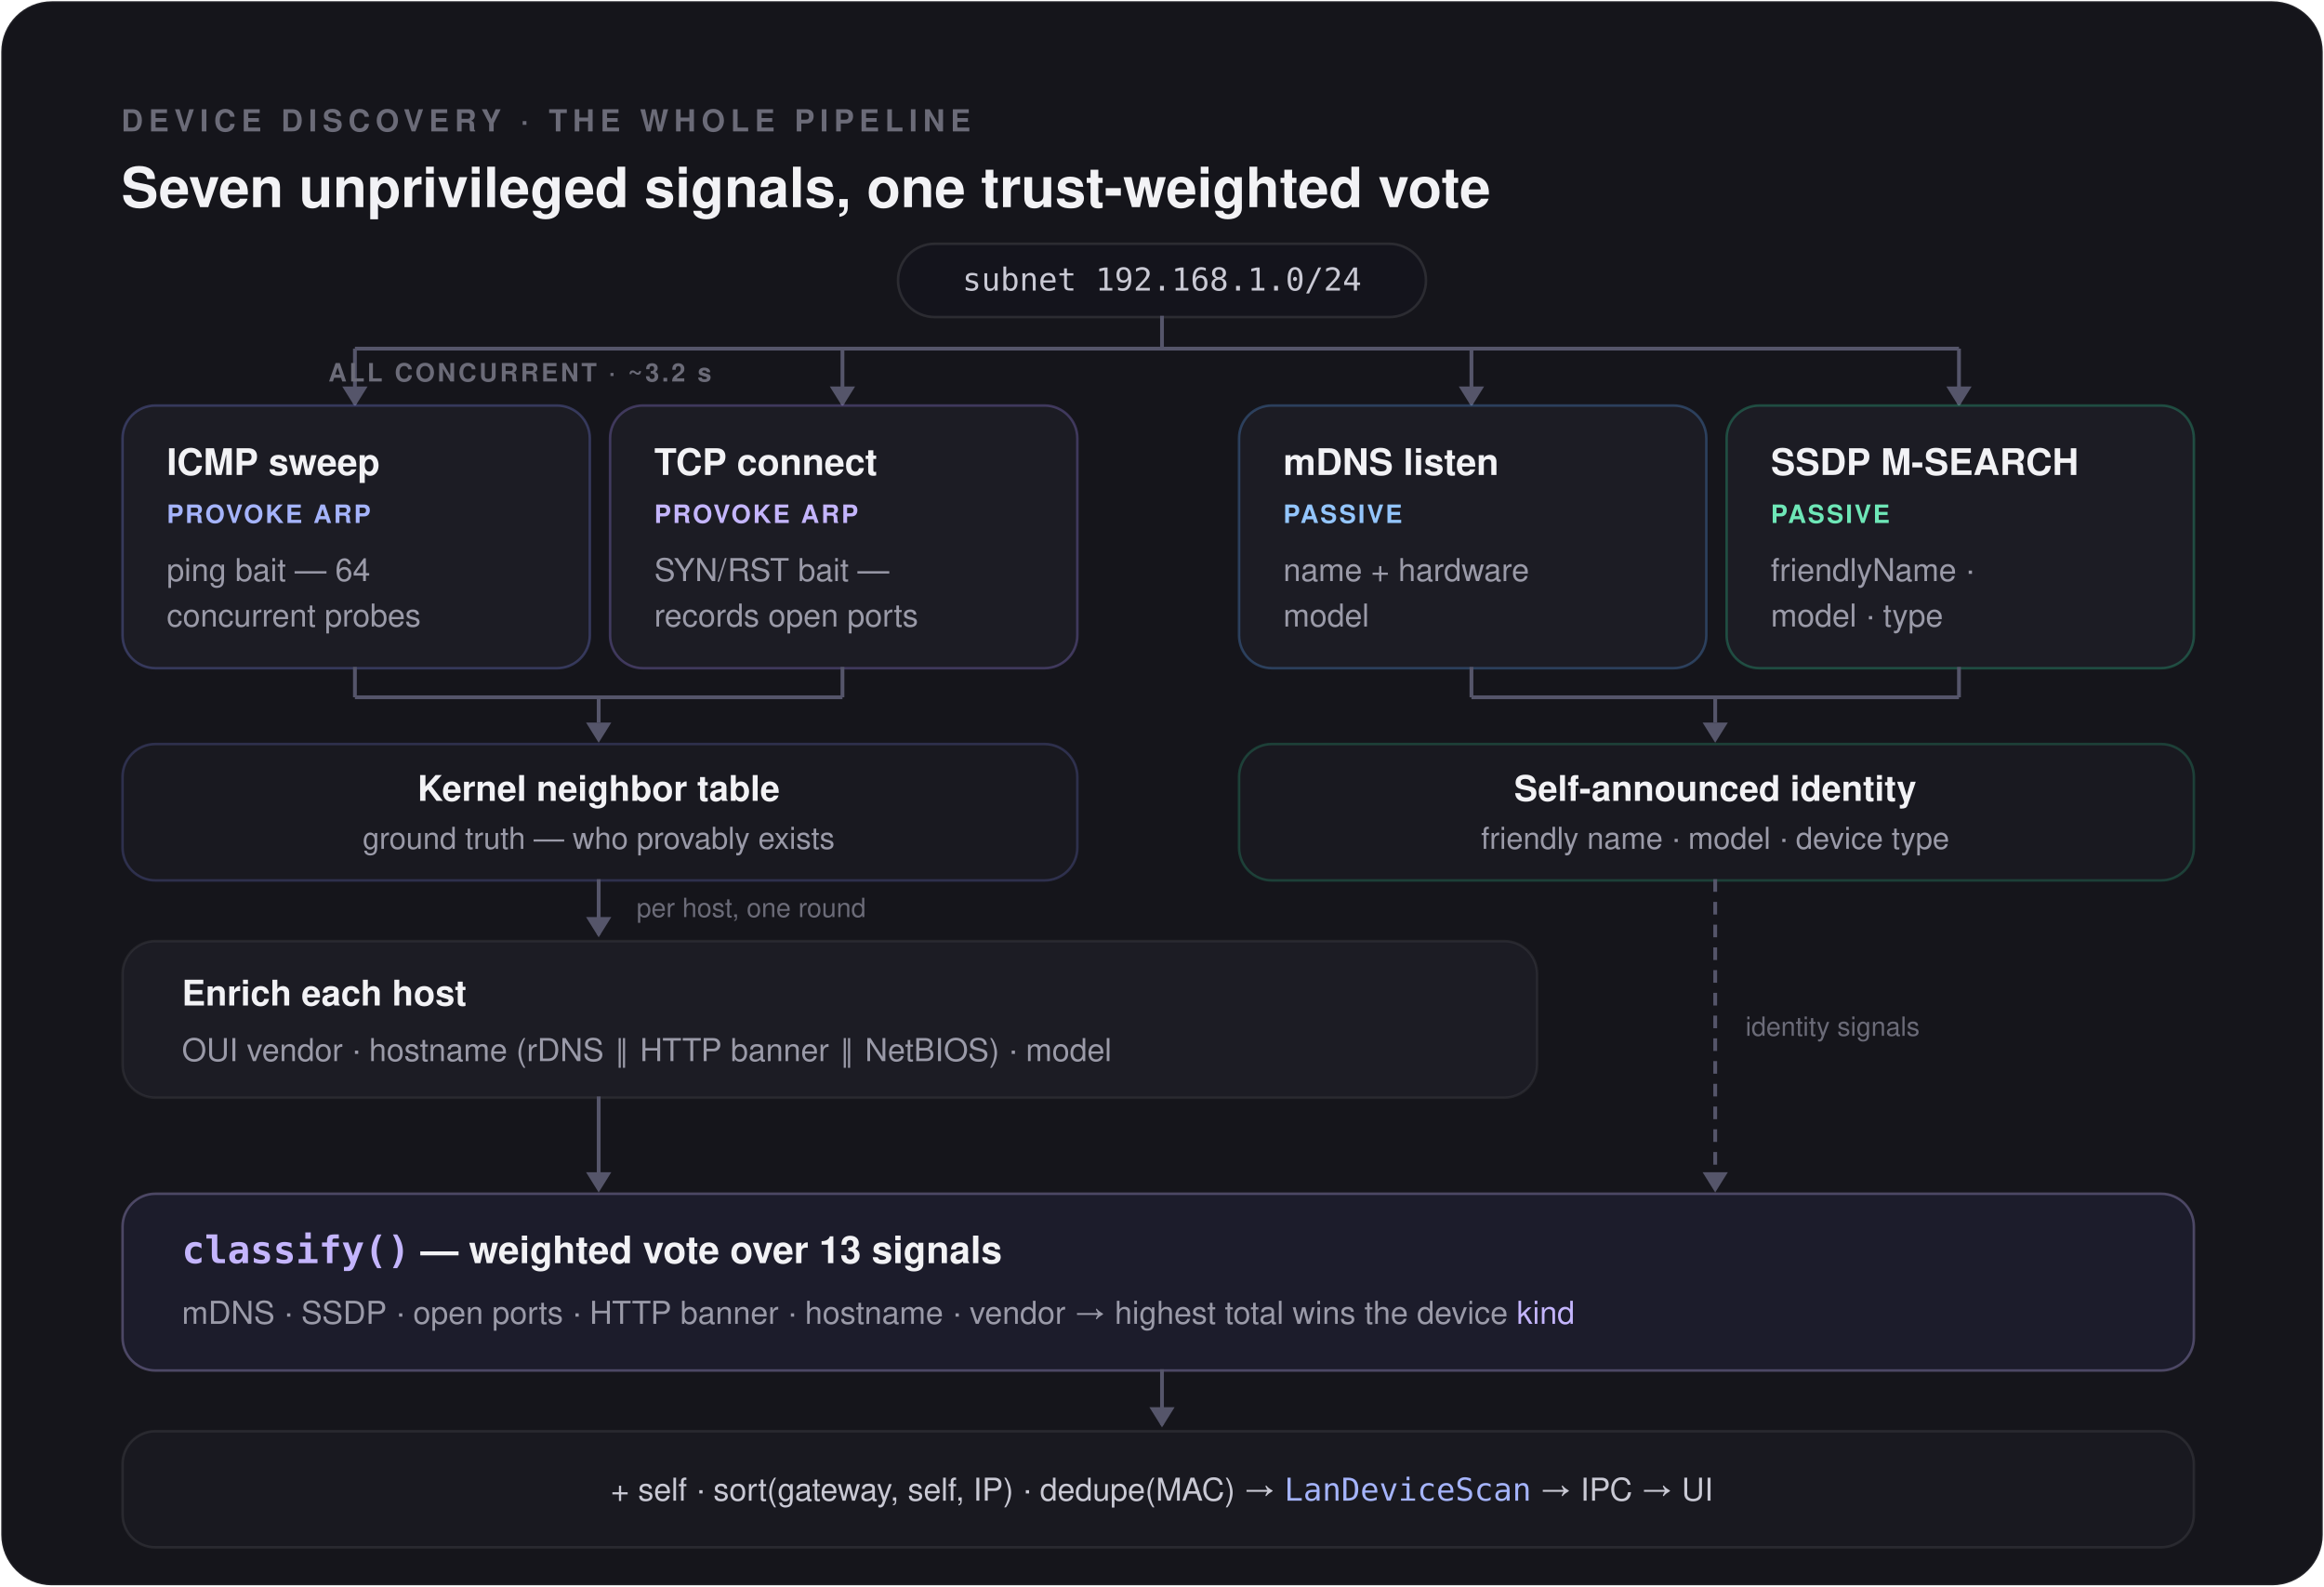
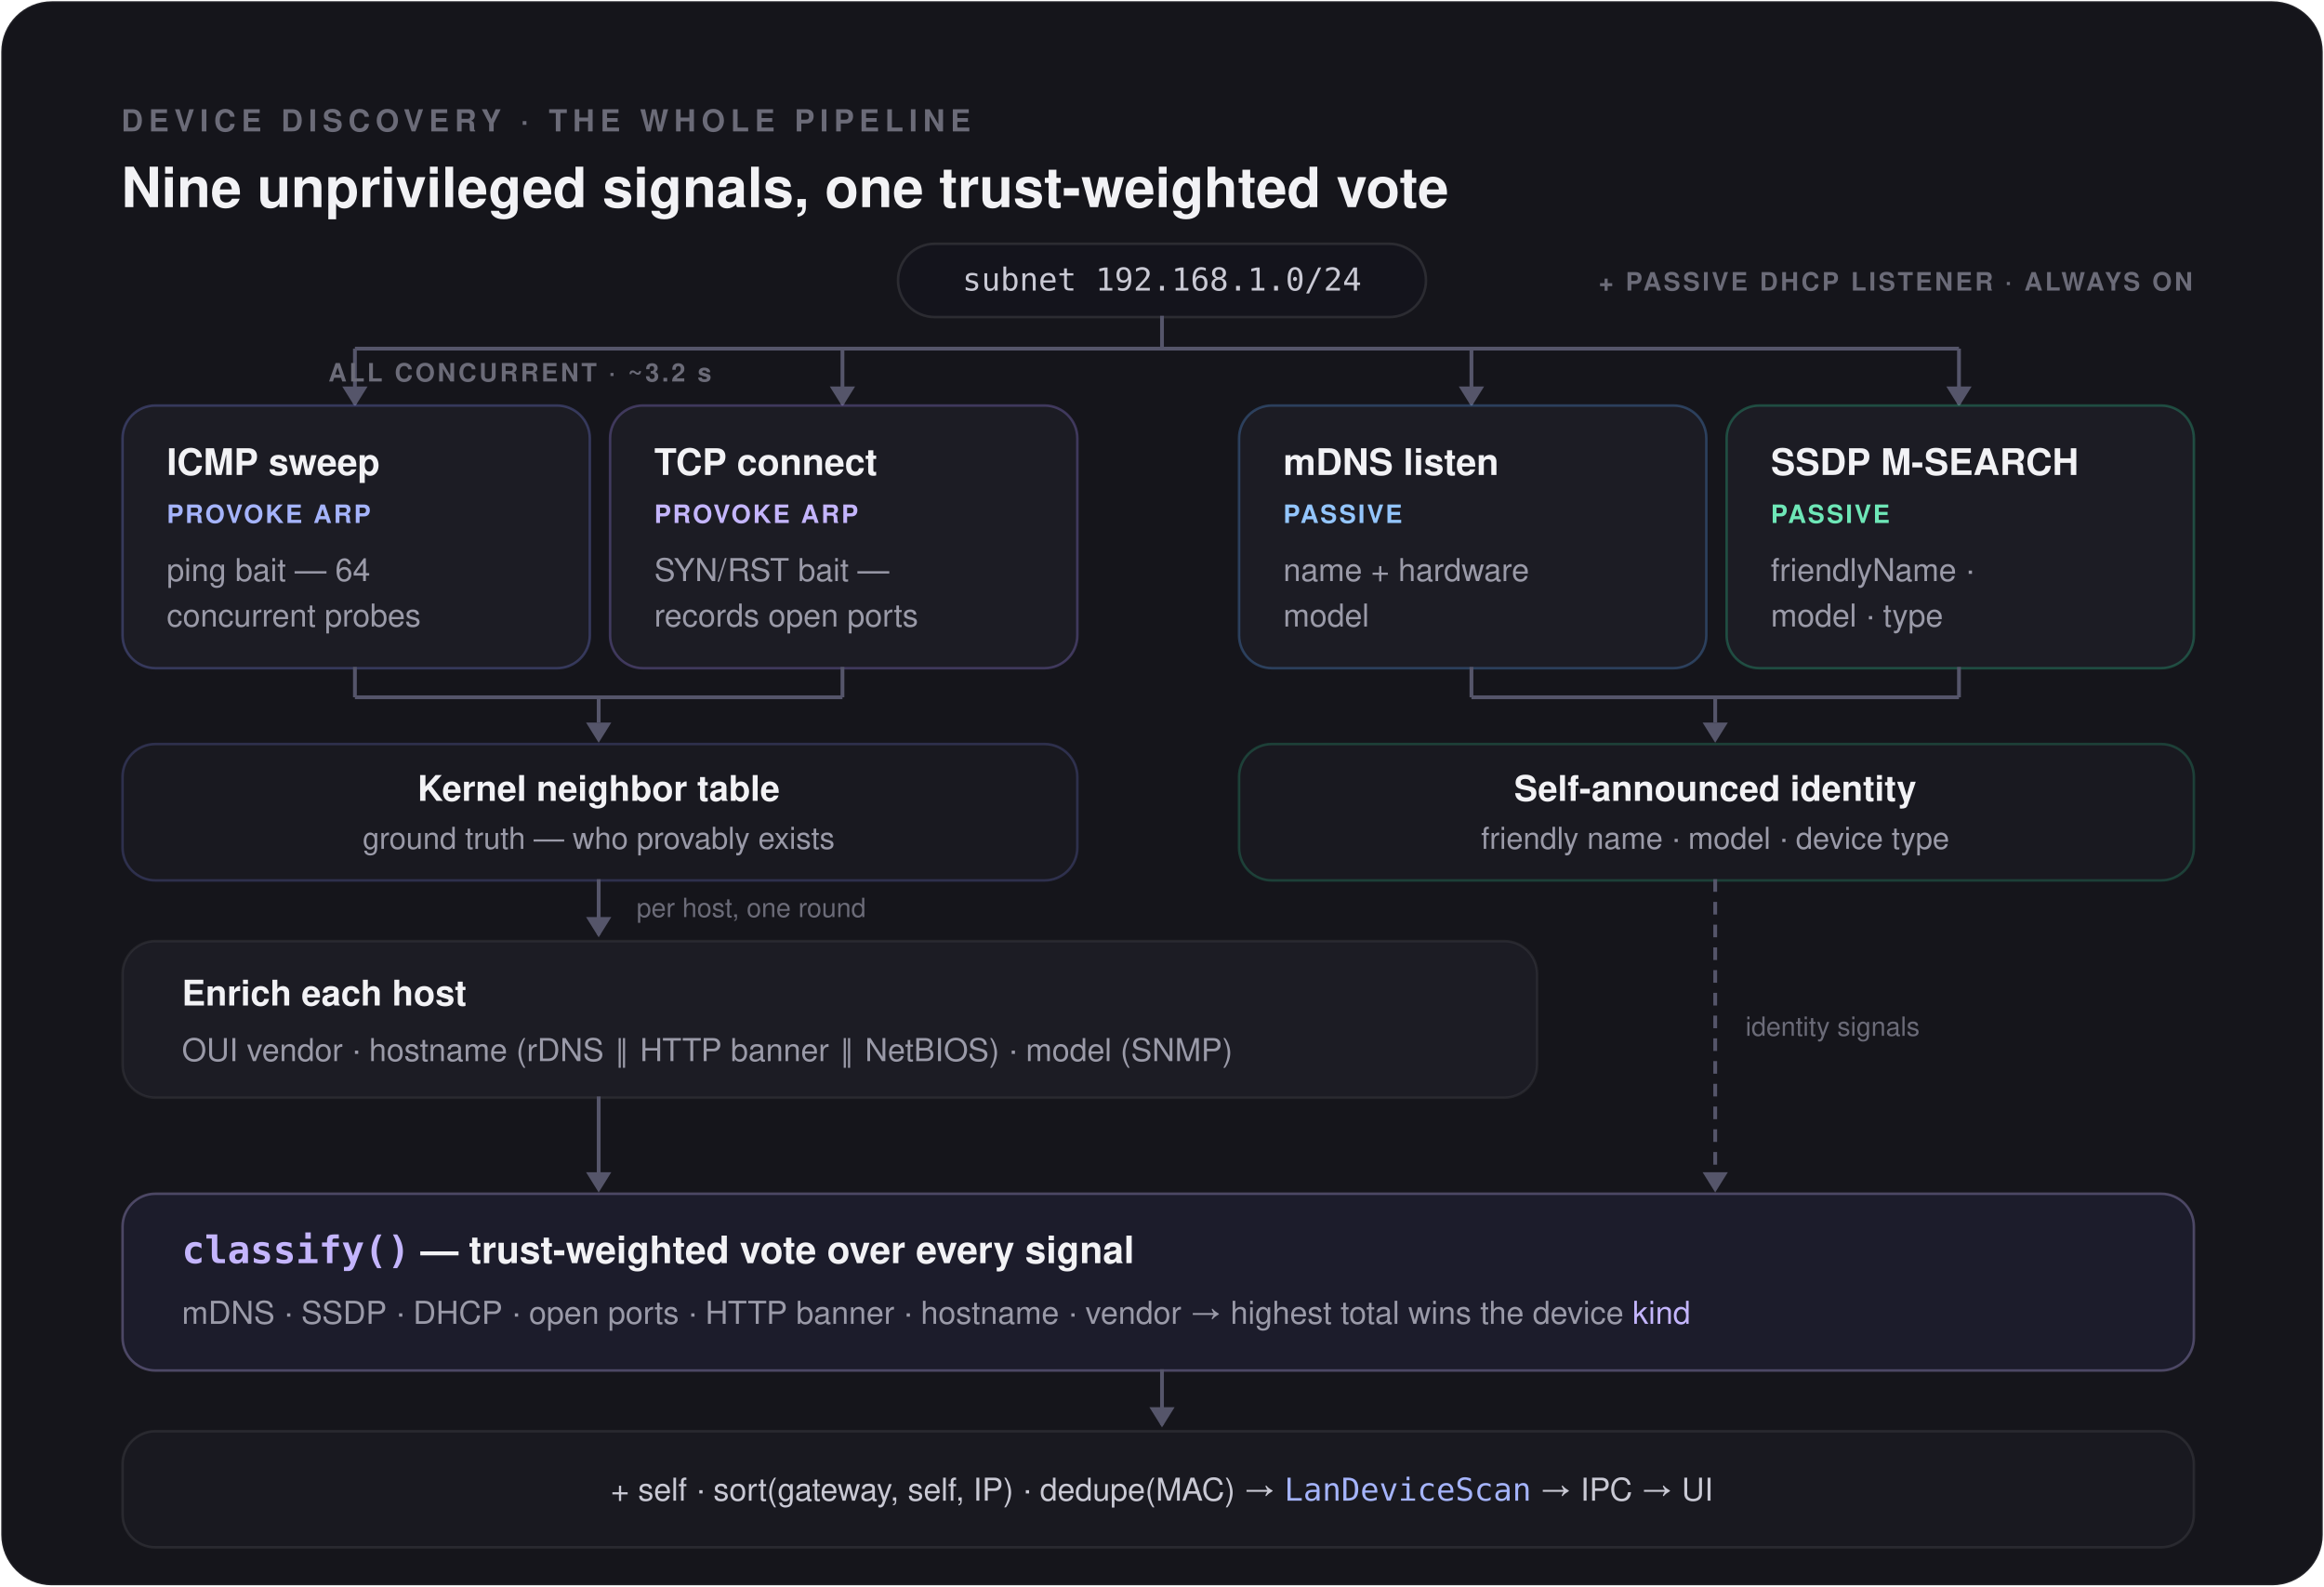
<svg xmlns="http://www.w3.org/2000/svg" width="920" height="628" viewBox="0 0 920 628" font-family="Helvetica Neue, Helvetica, Arial, sans-serif">
  <rect x="0.5" y="0.5" width="919" height="627" rx="20" fill="#15151b" stroke="rgba(255,255,255,0.06)" />
  <text x="48" y="52" font-size="12" font-weight="600" letter-spacing="2.2" fill="#6b6b78">DEVICE DISCOVERY · THE WHOLE PIPELINE</text>
-   <text x="48" y="82" font-size="22" font-weight="700" fill="#f2f2f5">Seven unprivileged signals, one trust-weighted vote</text>
+   <text x="48" y="82" font-size="22" font-weight="700" fill="#f2f2f5">Nine unprivileged signals, one trust-weighted vote</text>
+   <text x="868" y="115" font-size="10" font-weight="600" letter-spacing="1" fill="#6b6b78" text-anchor="end">+ PASSIVE DHCP LISTENER · ALWAYS ON</text>
  <rect x="355.5" y="96.5" width="209" height="29" rx="14.5" fill="#14141c" stroke="rgba(255,255,255,0.1)" />
  <text x="460" y="115" font-family="Menlo, Consolas, monospace" font-size="12.5" fill="#c9c9d4" text-anchor="middle">subnet 192.168.1.0/24</text>
  <line x1="460" y1="125" x2="460" y2="138" stroke="#55556a" stroke-width="1.5" />
  <line x1="140.5" y1="138" x2="775.5" y2="138" stroke="#55556a" stroke-width="1.5" />
  <g stroke="#55556a" stroke-width="1.5">
    <line x1="140.5" y1="138" x2="140.5" y2="160" />
    <line x1="333.5" y1="138" x2="333.5" y2="160" />
    <line x1="582.5" y1="138" x2="582.5" y2="160" />
    <line x1="775.5" y1="138" x2="775.5" y2="160" />
  </g>
  <g fill="#55556a">
    <polygon points="135.5,153 145.5,153 140.5,161" />
    <polygon points="328.5,153 338.5,153 333.5,161" />
    <polygon points="577.5,153 587.5,153 582.5,161" />
    <polygon points="770.5,153 780.5,153 775.5,161" />
  </g>
  <text x="130" y="151" font-size="10" font-weight="600" letter-spacing="1" fill="#6b6b78">ALL CONCURRENT · ~3.2 s</text>
  <rect x="48.5" y="160.5" width="185" height="104" rx="13" fill="#1c1c24" stroke="rgba(129,140,248,0.28)" />
  <text x="66" y="188" font-size="14.5" font-weight="700" fill="#f2f2f5">ICMP sweep</text>
  <text x="66" y="207" font-size="10" font-weight="600" letter-spacing="0.8" fill="#a5b4fc">PROVOKE ARP</text>
  <text x="66" y="230" font-size="12.5" fill="#9a9aa8">ping bait — 64</text>
  <text x="66" y="248" font-size="12.5" fill="#9a9aa8">concurrent probes</text>
  <rect x="241.5" y="160.5" width="185" height="104" rx="13" fill="#1c1c24" stroke="rgba(167,139,250,0.28)" />
  <text x="259" y="188" font-size="14.5" font-weight="700" fill="#f2f2f5">TCP connect</text>
  <text x="259" y="207" font-size="10" font-weight="600" letter-spacing="0.8" fill="#c4b5fd">PROVOKE ARP</text>
  <text x="259" y="230" font-size="12.5" fill="#9a9aa8">SYN/RST bait —</text>
  <text x="259" y="248" font-size="12.5" fill="#9a9aa8">records open ports</text>
  <rect x="490.5" y="160.5" width="185" height="104" rx="13" fill="#1c1c24" stroke="rgba(96,165,250,0.28)" />
  <text x="508" y="188" font-size="14.5" font-weight="700" fill="#f2f2f5">mDNS listen</text>
  <text x="508" y="207" font-size="10" font-weight="600" letter-spacing="0.8" fill="#93c5fd">PASSIVE</text>
  <text x="508" y="230" font-size="12.5" fill="#9a9aa8">name + hardware</text>
  <text x="508" y="248" font-size="12.5" fill="#9a9aa8">model</text>
  <rect x="683.5" y="160.5" width="185" height="104" rx="13" fill="#1c1c24" stroke="rgba(52,211,153,0.28)" />
  <text x="701" y="188" font-size="14.5" font-weight="700" fill="#f2f2f5">SSDP M-SEARCH</text>
  <text x="701" y="207" font-size="10" font-weight="600" letter-spacing="0.8" fill="#6ee7b7">PASSIVE</text>
  <text x="701" y="230" font-size="12.5" fill="#9a9aa8">friendlyName ·</text>
  <text x="701" y="248" font-size="12.5" fill="#9a9aa8">model · type</text>
  <g stroke="#55556a" stroke-width="1.5" fill="none">
    <line x1="140.5" y1="264" x2="140.5" y2="276" />
    <line x1="333.5" y1="264" x2="333.5" y2="276" />
    <line x1="140.5" y1="276" x2="333.5" y2="276" />
    <line x1="237" y1="276" x2="237" y2="286" />
  </g>
  <polygon points="232,286 242,286 237,294" fill="#55556a" />
  <g stroke="#55556a" stroke-width="1.5" fill="none">
    <line x1="582.5" y1="264" x2="582.5" y2="276" />
    <line x1="775.5" y1="264" x2="775.5" y2="276" />
    <line x1="582.5" y1="276" x2="775.5" y2="276" />
    <line x1="679" y1="276" x2="679" y2="286" />
  </g>
  <polygon points="674,286 684,286 679,294" fill="#55556a" />
  <rect x="48.5" y="294.5" width="378" height="54" rx="13" fill="#191920" stroke="rgba(129,140,248,0.22)" />
  <text x="237" y="317" font-size="14" font-weight="700" fill="#f2f2f5" text-anchor="middle">Kernel neighbor table</text>
  <text x="237" y="336" font-size="12" fill="#9a9aa8" text-anchor="middle">ground truth — who provably exists</text>
  <rect x="490.5" y="294.5" width="378" height="54" rx="13" fill="#191920" stroke="rgba(52,211,153,0.22)" />
  <text x="679" y="317" font-size="14" font-weight="700" fill="#f2f2f5" text-anchor="middle">Self-announced identity</text>
  <text x="679" y="336" font-size="12" fill="#9a9aa8" text-anchor="middle">friendly name · model · device type</text>
  <line x1="237" y1="348" x2="237" y2="370" stroke="#55556a" stroke-width="1.5" />
  <polygon points="232,363 242,363 237,371" fill="#55556a" />
  <text x="252" y="363" font-size="10.5" fill="#6b6b78">per host, one round</text>
  <rect x="48.5" y="372.5" width="560" height="62" rx="13" fill="#1c1c24" stroke="rgba(255,255,255,0.07)" />
  <text x="72" y="398" font-size="14" font-weight="700" fill="#f2f2f5">Enrich each host</text>
-   <text x="72" y="420" font-size="12.5" fill="#9a9aa8">OUI vendor · hostname (rDNS ‖ HTTP banner ‖ NetBIOS) · model</text>
+   <text x="72" y="420" font-size="12.5" fill="#9a9aa8">OUI vendor · hostname (rDNS ‖ HTTP banner ‖ NetBIOS) · model (SNMP)</text>
  <path d="M679 348 L679 470" fill="none" stroke="#55556a" stroke-width="1.5" stroke-dasharray="5 4" />
  <polygon points="674,464 684,464 679,472" fill="#55556a" />
  <text x="691" y="410" font-size="10.5" fill="#6b6b78">identity signals</text>
  <line x1="237" y1="434" x2="237" y2="470" stroke="#55556a" stroke-width="1.5" />
  <polygon points="232,464 242,464 237,472" fill="#55556a" />
  <rect x="48.5" y="472.5" width="820" height="70" rx="13" fill="#1c1c2b" stroke="rgba(196,181,253,0.3)" />
  <text x="72" y="500" font-size="15" font-weight="700" fill="#f2f2f5">
-     <tspan font-family="Menlo, Consolas, monospace" fill="#c4b5fd">classify()</tspan> — weighted vote over 13 signals</text>
-   <text x="72" y="524" font-size="12.5" fill="#9a9aa8">mDNS · SSDP · open ports · HTTP banner · hostname · vendor  →  highest total wins the device <tspan fill="#c4b5fd">kind</tspan>
+     <tspan font-family="Menlo, Consolas, monospace" fill="#c4b5fd">classify()</tspan> — trust-weighted vote over every signal</text>
+   <text x="72" y="524" font-size="12.5" fill="#9a9aa8">mDNS · SSDP · DHCP · open ports · HTTP banner · hostname · vendor  →  highest total wins the device <tspan fill="#c4b5fd">kind</tspan>
  </text>
  <line x1="460" y1="542" x2="460" y2="564" stroke="#55556a" stroke-width="1.5" />
  <polygon points="455,557 465,557 460,565" fill="#55556a" />
  <rect x="48.5" y="566.5" width="820" height="46" rx="13" fill="#191920" stroke="rgba(255,255,255,0.08)" />
  <text x="460" y="594" font-size="12.5" fill="#c9c9d4" text-anchor="middle">+ self  ·  sort(gateway, self, IP)  ·  dedupe(MAC)  →  <tspan font-family="Menlo, Consolas, monospace" fill="#a5b4fc">LanDeviceScan</tspan>  →  IPC  →  UI</text>
</svg>
